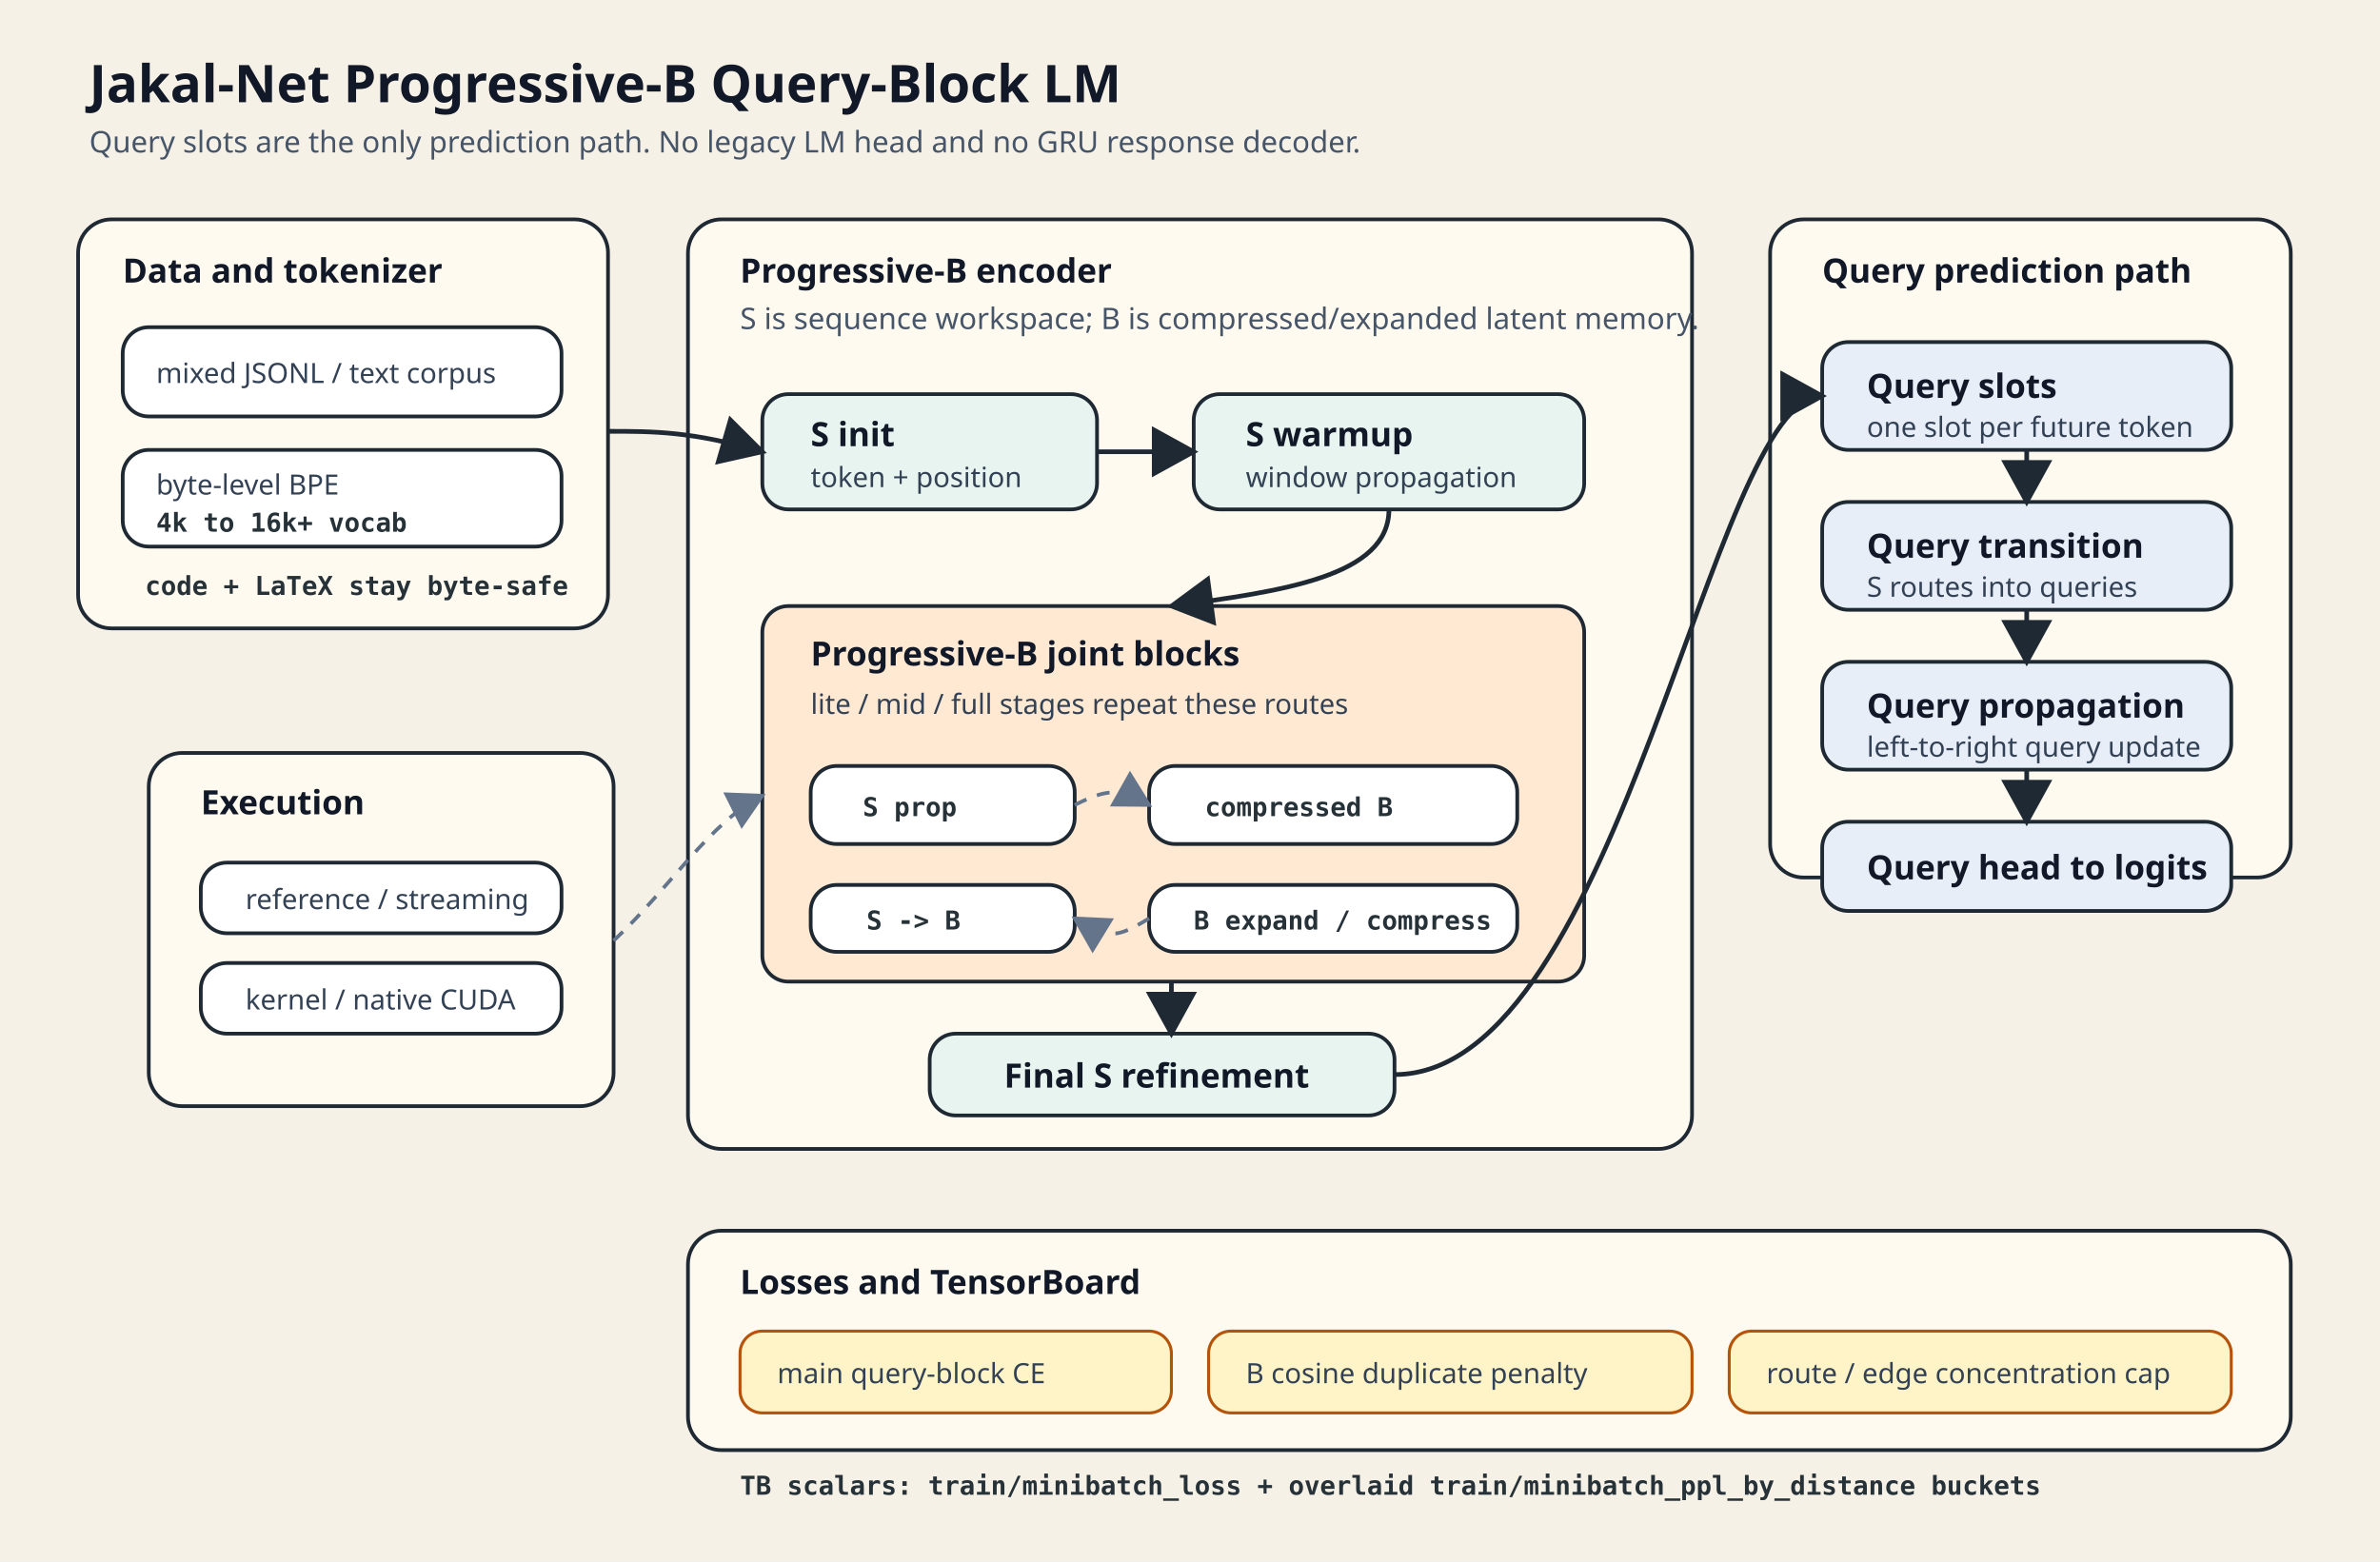
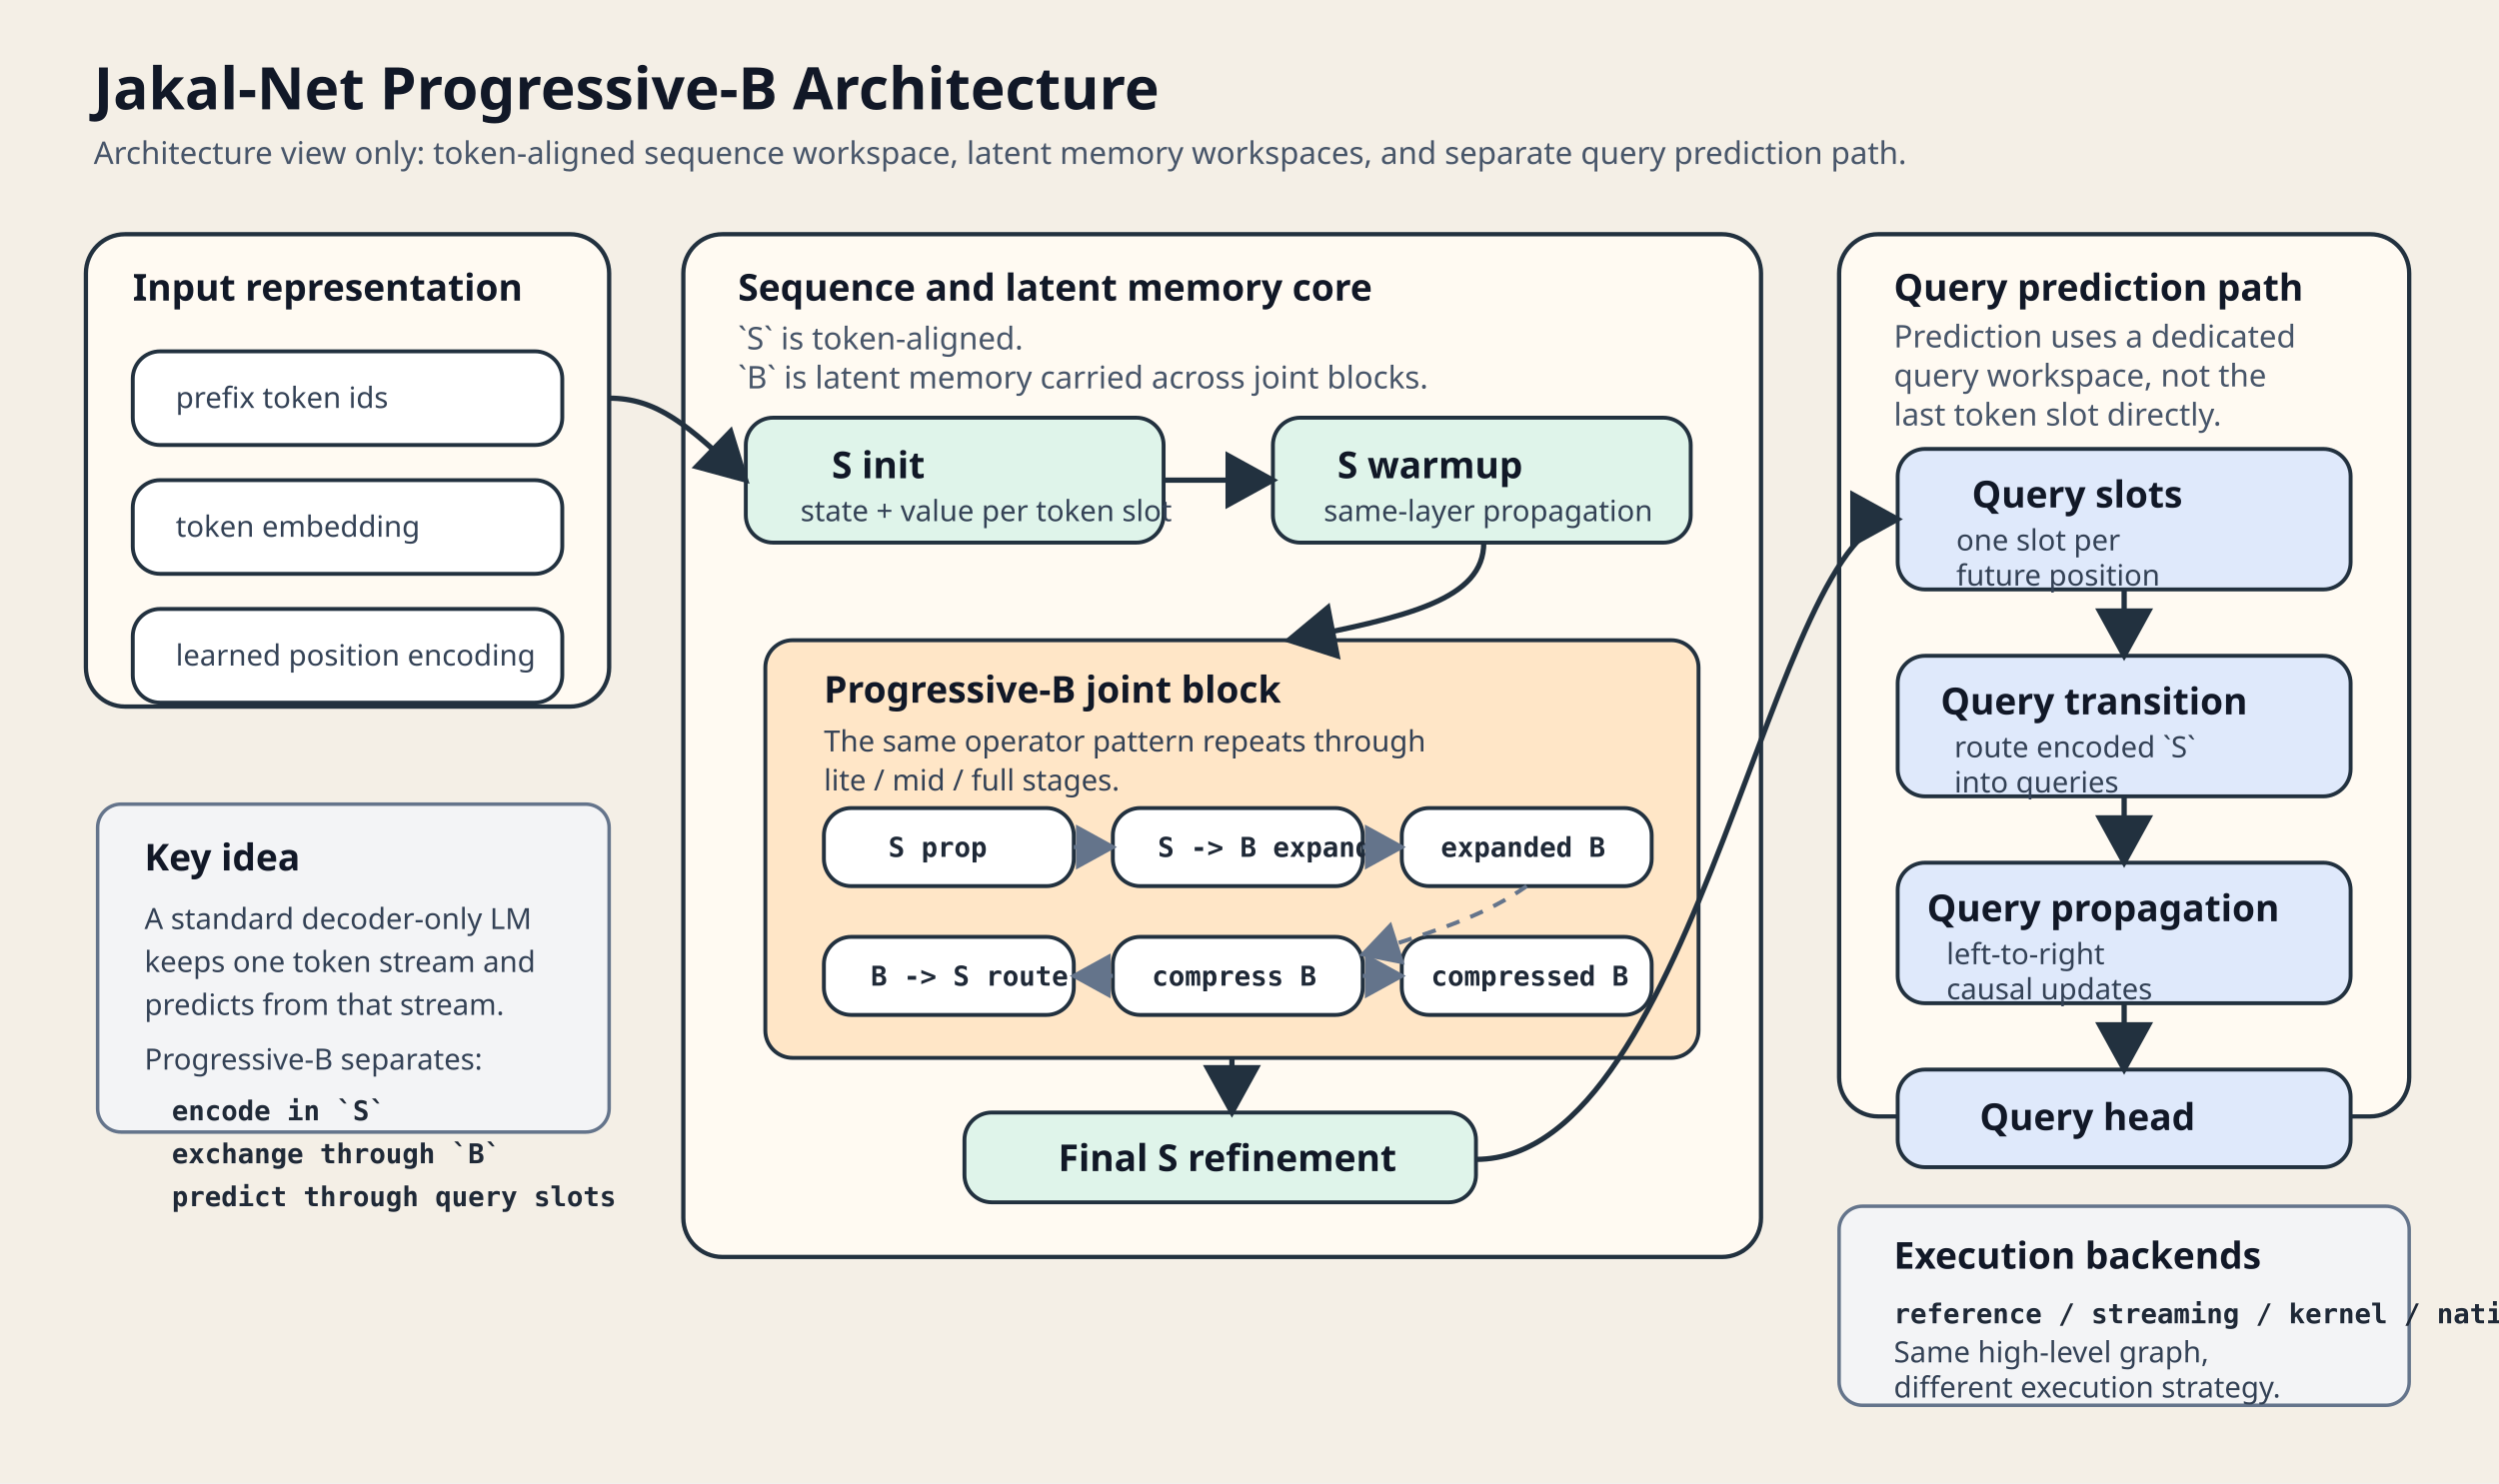
- <svg xmlns="http://www.w3.org/2000/svg" width="1280" height="840" viewBox="0 0 1280 840" role="img" aria-labelledby="title desc">
+ <svg xmlns="http://www.w3.org/2000/svg" width="1280" height="760" viewBox="0 0 1280 760" role="img" aria-labelledby="title desc">
  <defs>
    <style>
-       .bg { fill: #f6f1e7; }
-       .panel { fill: #fffaf0; stroke: #1f2933; stroke-width: 2; rx: 18; }
-       .box { fill: #ffffff; stroke: #1f2933; stroke-width: 2; rx: 14; }
-       .sbox { fill: #e7f4ef; stroke: #1f2933; stroke-width: 2; rx: 14; }
-       .bbox { fill: #ffe9d2; stroke: #1f2933; stroke-width: 2; rx: 14; }
-       .qbox { fill: #e8eef8; stroke: #1f2933; stroke-width: 2; rx: 14; }
-       .loss { fill: #fff4c7; stroke: #b45309; stroke-width: 1.6; rx: 12; }
-       .title { font: 800 28px Verdana, sans-serif; fill: #111827; }
+       .bg { fill: #f4efe6; }
+       .panel { fill: #fffaf2; stroke: #22313f; stroke-width: 2.2; rx: 20; }
+       .box { fill: #ffffff; stroke: #22313f; stroke-width: 2; rx: 14; }
+       .sbox { fill: #dff4ea; stroke: #22313f; stroke-width: 2; rx: 14; }
+       .bbox { fill: #ffe6c7; stroke: #22313f; stroke-width: 2; rx: 14; }
+       .qbox { fill: #dfe9fb; stroke: #22313f; stroke-width: 2; rx: 14; }
+       .note { fill: #f3f4f6; stroke: #64748b; stroke-width: 1.8; rx: 12; }
+       .title { font: 800 30px Verdana, sans-serif; fill: #111827; }
      .subtitle { font: 500 16px Verdana, sans-serif; fill: #475569; }
-       .label { font: 700 18px Verdana, sans-serif; fill: #111827; }
+       .label { font: 700 19px Verdana, sans-serif; fill: #111827; }
      .small { font: 500 15px Verdana, sans-serif; fill: #334155; }
-       .mono { font: 600 14px Consolas, monospace; fill: #263238; }
-       .arrow { stroke: #1f2933; stroke-width: 2.5; fill: none; marker-end: url(#arrow); }
-       .soft { stroke: #64748b; stroke-width: 2; fill: none; stroke-dasharray: 7 6; marker-end: url(#arrowSoft); }
+       .mono { font: 600 14px Consolas, monospace; fill: #1f2937; }
+       .arrow { stroke: #22313f; stroke-width: 2.7; fill: none; marker-end: url(#arrow); }
+       .soft { stroke: #64748b; stroke-width: 2.1; fill: none; stroke-dasharray: 7 6; marker-end: url(#arrowSoft); }
    </style>
    <marker id="arrow" markerWidth="11" markerHeight="11" refX="9" refY="5.5" orient="auto">
-       <path d="M0,0 L10,5.5 L0,11 Z" fill="#1f2933" />
+       <path d="M0,0 L10,5.5 L0,11 Z" fill="#22313f" />
    </marker>
    <marker id="arrowSoft" markerWidth="11" markerHeight="11" refX="9" refY="5.5" orient="auto">
      <path d="M0,0 L10,5.5 L0,11 Z" fill="#64748b" />
    </marker>
  </defs>
-   <rect class="bg" x="0" y="0" width="1280" height="840" />
-   <text class="title" x="48" y="55">Jakal-Net Progressive-B Query-Block LM</text>
-   <text class="subtitle" x="48" y="82">Query slots are the only prediction path. No legacy LM head and no GRU response decoder.</text>
-   <rect class="panel" x="42" y="118" width="285" height="220" />
-   <text class="label" x="66" y="152">Data and tokenizer</text>
-   <rect class="box" x="66" y="176" width="236" height="48" />
-   <text class="small" x="84" y="206">mixed JSONL / text corpus</text>
-   <rect class="box" x="66" y="242" width="236" height="52" />
-   <text class="small" x="84" y="266">byte-level BPE</text>
-   <text class="mono" x="84" y="286">4k to 16k+ vocab</text>
-   <text class="mono" x="78" y="320">code + LaTeX stay byte-safe</text>
-   <rect class="panel" x="370" y="118" width="540" height="500" />
-   <text class="label" x="398" y="152">Progressive-B encoder</text>
-   <text class="subtitle" x="398" y="177">S is sequence workspace; B is compressed/expanded latent memory.</text>
-   <rect class="sbox" x="410" y="212" width="180" height="62" />
-   <text class="label" x="436" y="240">S init</text>
-   <text class="small" x="436" y="262">token + position</text>
-   <rect class="sbox" x="642" y="212" width="210" height="62" />
-   <text class="label" x="670" y="240">S warmup</text>
-   <text class="small" x="670" y="262">window propagation</text>
-   <rect class="bbox" x="410" y="326" width="442" height="202" />
-   <text class="label" x="436" y="358">Progressive-B joint blocks</text>
-   <text class="small" x="436" y="384">lite / mid / full stages repeat these routes</text>
-   <rect class="box" x="436" y="412" width="142" height="42" />
-   <text class="mono" x="464" y="439">S prop</text>
-   <rect class="box" x="618" y="412" width="198" height="42" />
-   <text class="mono" x="648" y="439">compressed B</text>
-   <rect class="box" x="436" y="476" width="142" height="36" />
-   <text class="mono" x="466" y="500">S -&gt; B</text>
-   <rect class="box" x="618" y="476" width="198" height="36" />
-   <text class="mono" x="642" y="500">B expand / compress</text>
-   <rect class="sbox" x="500" y="556" width="250" height="44" />
-   <text class="label" x="540" y="585">Final S refinement</text>
-   <path class="arrow" d="M327 232 C352 232 372 232 410 243" />
-   <path class="arrow" d="M590 243 L642 243" />
-   <path class="arrow" d="M747 274 C747 310 690 318 630 326" />
-   <path class="arrow" d="M630 528 C630 540 630 548 630 556" />
-   <path class="soft" d="M578 433 C596 424 602 424 618 433" />
-   <path class="soft" d="M618 494 C600 505 596 505 578 494" />
-   <rect class="panel" x="952" y="118" width="280" height="354" />
-   <text class="label" x="980" y="152">Query prediction path</text>
-   <rect class="qbox" x="980" y="184" width="220" height="58" />
-   <text class="label" x="1004" y="214">Query slots</text>
-   <text class="small" x="1004" y="235">one slot per future token</text>
-   <rect class="qbox" x="980" y="270" width="220" height="58" />
-   <text class="label" x="1004" y="300">Query transition</text>
-   <text class="small" x="1004" y="321">S routes into queries</text>
-   <rect class="qbox" x="980" y="356" width="220" height="58" />
-   <text class="label" x="1004" y="386">Query propagation</text>
-   <text class="small" x="1004" y="407">left-to-right query update</text>
-   <rect class="qbox" x="980" y="442" width="220" height="48" />
-   <text class="label" x="1004" y="473">Query head to logits</text>
-   <path class="arrow" d="M750 578 C872 578 920 213 980 213" />
-   <path class="arrow" d="M1090 242 L1090 270" />
-   <path class="arrow" d="M1090 328 L1090 356" />
-   <path class="arrow" d="M1090 414 L1090 442" />
-   <rect class="panel" x="80" y="405" width="250" height="190" />
-   <text class="label" x="108" y="438">Execution</text>
-   <rect class="box" x="108" y="464" width="194" height="38" />
-   <text class="small" x="132" y="489">reference / streaming</text>
-   <rect class="box" x="108" y="518" width="194" height="38" />
-   <text class="small" x="132" y="543">kernel / native CUDA</text>
-   <path class="soft" d="M330 506 C360 478 382 442 410 428" />
-   <rect class="panel" x="370" y="662" width="862" height="118" />
-   <text class="label" x="398" y="696">Losses and TensorBoard</text>
-   <rect class="loss" x="398" y="716" width="232" height="44" />
-   <text class="small" x="418" y="744">main query-block CE</text>
-   <rect class="loss" x="650" y="716" width="260" height="44" />
-   <text class="small" x="670" y="744">B cosine duplicate penalty</text>
-   <rect class="loss" x="930" y="716" width="270" height="44" />
-   <text class="small" x="950" y="744">route / edge concentration cap</text>
-   <text class="mono" x="398" y="804">TB scalars: train/minibatch_loss + overlaid train/minibatch_ppl_by_distance buckets</text>
+   <rect class="bg" x="0" y="0" width="1280" height="760" />
+   <text class="title" x="48" y="56">Jakal-Net Progressive-B Architecture</text>
+   <text class="subtitle" x="48" y="84">Architecture view only: token-aligned sequence workspace, latent memory workspaces, and separate query prediction path.</text>
+   <rect class="panel" x="44" y="120" width="268" height="242" />
+   <text class="label" x="68" y="154">Input representation</text>
+   <rect class="box" x="68" y="180" width="220" height="48" />
+   <text class="small" x="90" y="209">prefix token ids</text>
+   <rect class="box" x="68" y="246" width="220" height="48" />
+   <text class="small" x="90" y="275">token embedding</text>
+   <rect class="box" x="68" y="312" width="220" height="48" />
+   <text class="small" x="90" y="341">learned position encoding</text>
+   <rect class="panel" x="350" y="120" width="552" height="524" />
+   <text class="label" x="378" y="154">Sequence and latent memory core</text>
+   <text class="subtitle" x="378" y="179">`S` is token-aligned.</text>
+   <text class="subtitle" x="378" y="199">`B` is latent memory carried across joint blocks.</text>
+   <rect class="sbox" x="382" y="214" width="214" height="64" />
+   <text class="label" x="426" y="245">S init</text>
+   <text class="small" x="410" y="267">state + value per token slot</text>
+   <rect class="sbox" x="652" y="214" width="214" height="64" />
+   <text class="label" x="685" y="245">S warmup</text>
+   <text class="small" x="678" y="267">same-layer propagation</text>
+   <rect class="bbox" x="392" y="328" width="478" height="214" />
+   <text class="label" x="422" y="360">Progressive-B joint block</text>
+   <text class="small" x="422" y="385">The same operator pattern repeats through</text>
+   <text class="small" x="422" y="405">lite / mid / full stages.</text>
+   <rect class="box" x="422" y="414" width="128" height="40" />
+   <text class="mono" x="455" y="439">S prop</text>
+   <rect class="box" x="570" y="414" width="128" height="40" />
+   <text class="mono" x="593" y="439">S -&gt; B expand</text>
+   <rect class="box" x="718" y="414" width="128" height="40" />
+   <text class="mono" x="738" y="439">expanded B</text>
+   <rect class="box" x="422" y="480" width="128" height="40" />
+   <text class="mono" x="446" y="505">B -&gt; S route</text>
+   <rect class="box" x="570" y="480" width="128" height="40" />
+   <text class="mono" x="590" y="505">compress B</text>
+   <rect class="box" x="718" y="480" width="128" height="40" />
+   <text class="mono" x="733" y="505">compressed B</text>
+   <rect class="sbox" x="494" y="570" width="262" height="46" />
+   <text class="label" x="542" y="600">Final S refinement</text>
+   <path class="arrow" d="M312 204 C336 204 352 217 382 246" />
+   <path class="arrow" d="M596 246 L652 246" />
+   <path class="arrow" d="M760 278 C760 307 722 316 660 328" />
+   <path class="soft" d="M550 434 C560 434 562 434 570 434" />
+   <path class="soft" d="M698 434 C708 434 710 434 718 434" />
+   <path class="soft" d="M782 454 C762 468 742 475 698 489" />
+   <path class="soft" d="M570 500 C560 500 558 500 550 500" />
+   <path class="soft" d="M698 500 C708 500 710 500 718 500" />
+   <path class="arrow" d="M631 542 L631 570" />
+   <rect class="panel" x="942" y="120" width="292" height="452" />
+   <text class="label" x="970" y="154">Query prediction path</text>
+   <text class="subtitle" x="970" y="178">Prediction uses a dedicated</text>
+   <text class="subtitle" x="970" y="198">query workspace, not the</text>
+   <text class="subtitle" x="970" y="218">last token slot directly.</text>
+   <rect class="qbox" x="972" y="230" width="232" height="72" />
+   <text class="label" x="1010" y="260">Query slots</text>
+   <text class="small" x="1002" y="282">one slot per</text>
+   <text class="small" x="1002" y="300">future position</text>
+   <rect class="qbox" x="972" y="336" width="232" height="72" />
+   <text class="label" x="994" y="366">Query transition</text>
+   <text class="small" x="1001" y="388">route encoded `S`</text>
+   <text class="small" x="1001" y="406">into queries</text>
+   <rect class="qbox" x="972" y="442" width="232" height="72" />
+   <text class="label" x="987" y="472">Query propagation</text>
+   <text class="small" x="997" y="494">left-to-right</text>
+   <text class="small" x="997" y="512">causal updates</text>
+   <rect class="qbox" x="972" y="548" width="232" height="50" />
+   <text class="label" x="1014" y="579">Query head</text>
+   <path class="arrow" d="M756 594 C870 594 908 266 972 266" />
+   <path class="arrow" d="M1088 302 L1088 336" />
+   <path class="arrow" d="M1088 408 L1088 442" />
+   <path class="arrow" d="M1088 514 L1088 548" />
+   <rect class="note" x="50" y="412" width="262" height="168" />
+   <text class="label" x="74" y="446">Key idea</text>
+   <text class="small" x="74" y="476">A standard decoder-only LM</text>
+   <text class="small" x="74" y="498">keeps one token stream and</text>
+   <text class="small" x="74" y="520">predicts from that stream.</text>
+   <text class="small" x="74" y="548">Progressive-B separates:</text>
+   <text class="mono" x="88" y="574">encode in `S`</text>
+   <text class="mono" x="88" y="596">exchange through `B`</text>
+   <text class="mono" x="88" y="618">predict through query slots</text>
+   <rect class="note" x="942" y="618" width="292" height="102" />
+   <text class="label" x="970" y="650">Execution backends</text>
+   <text class="mono" x="970" y="678">reference / streaming / kernel / native</text>
+   <text class="small" x="970" y="698">Same high-level graph,</text>
+   <text class="small" x="970" y="716">different execution strategy.</text>
</svg>
